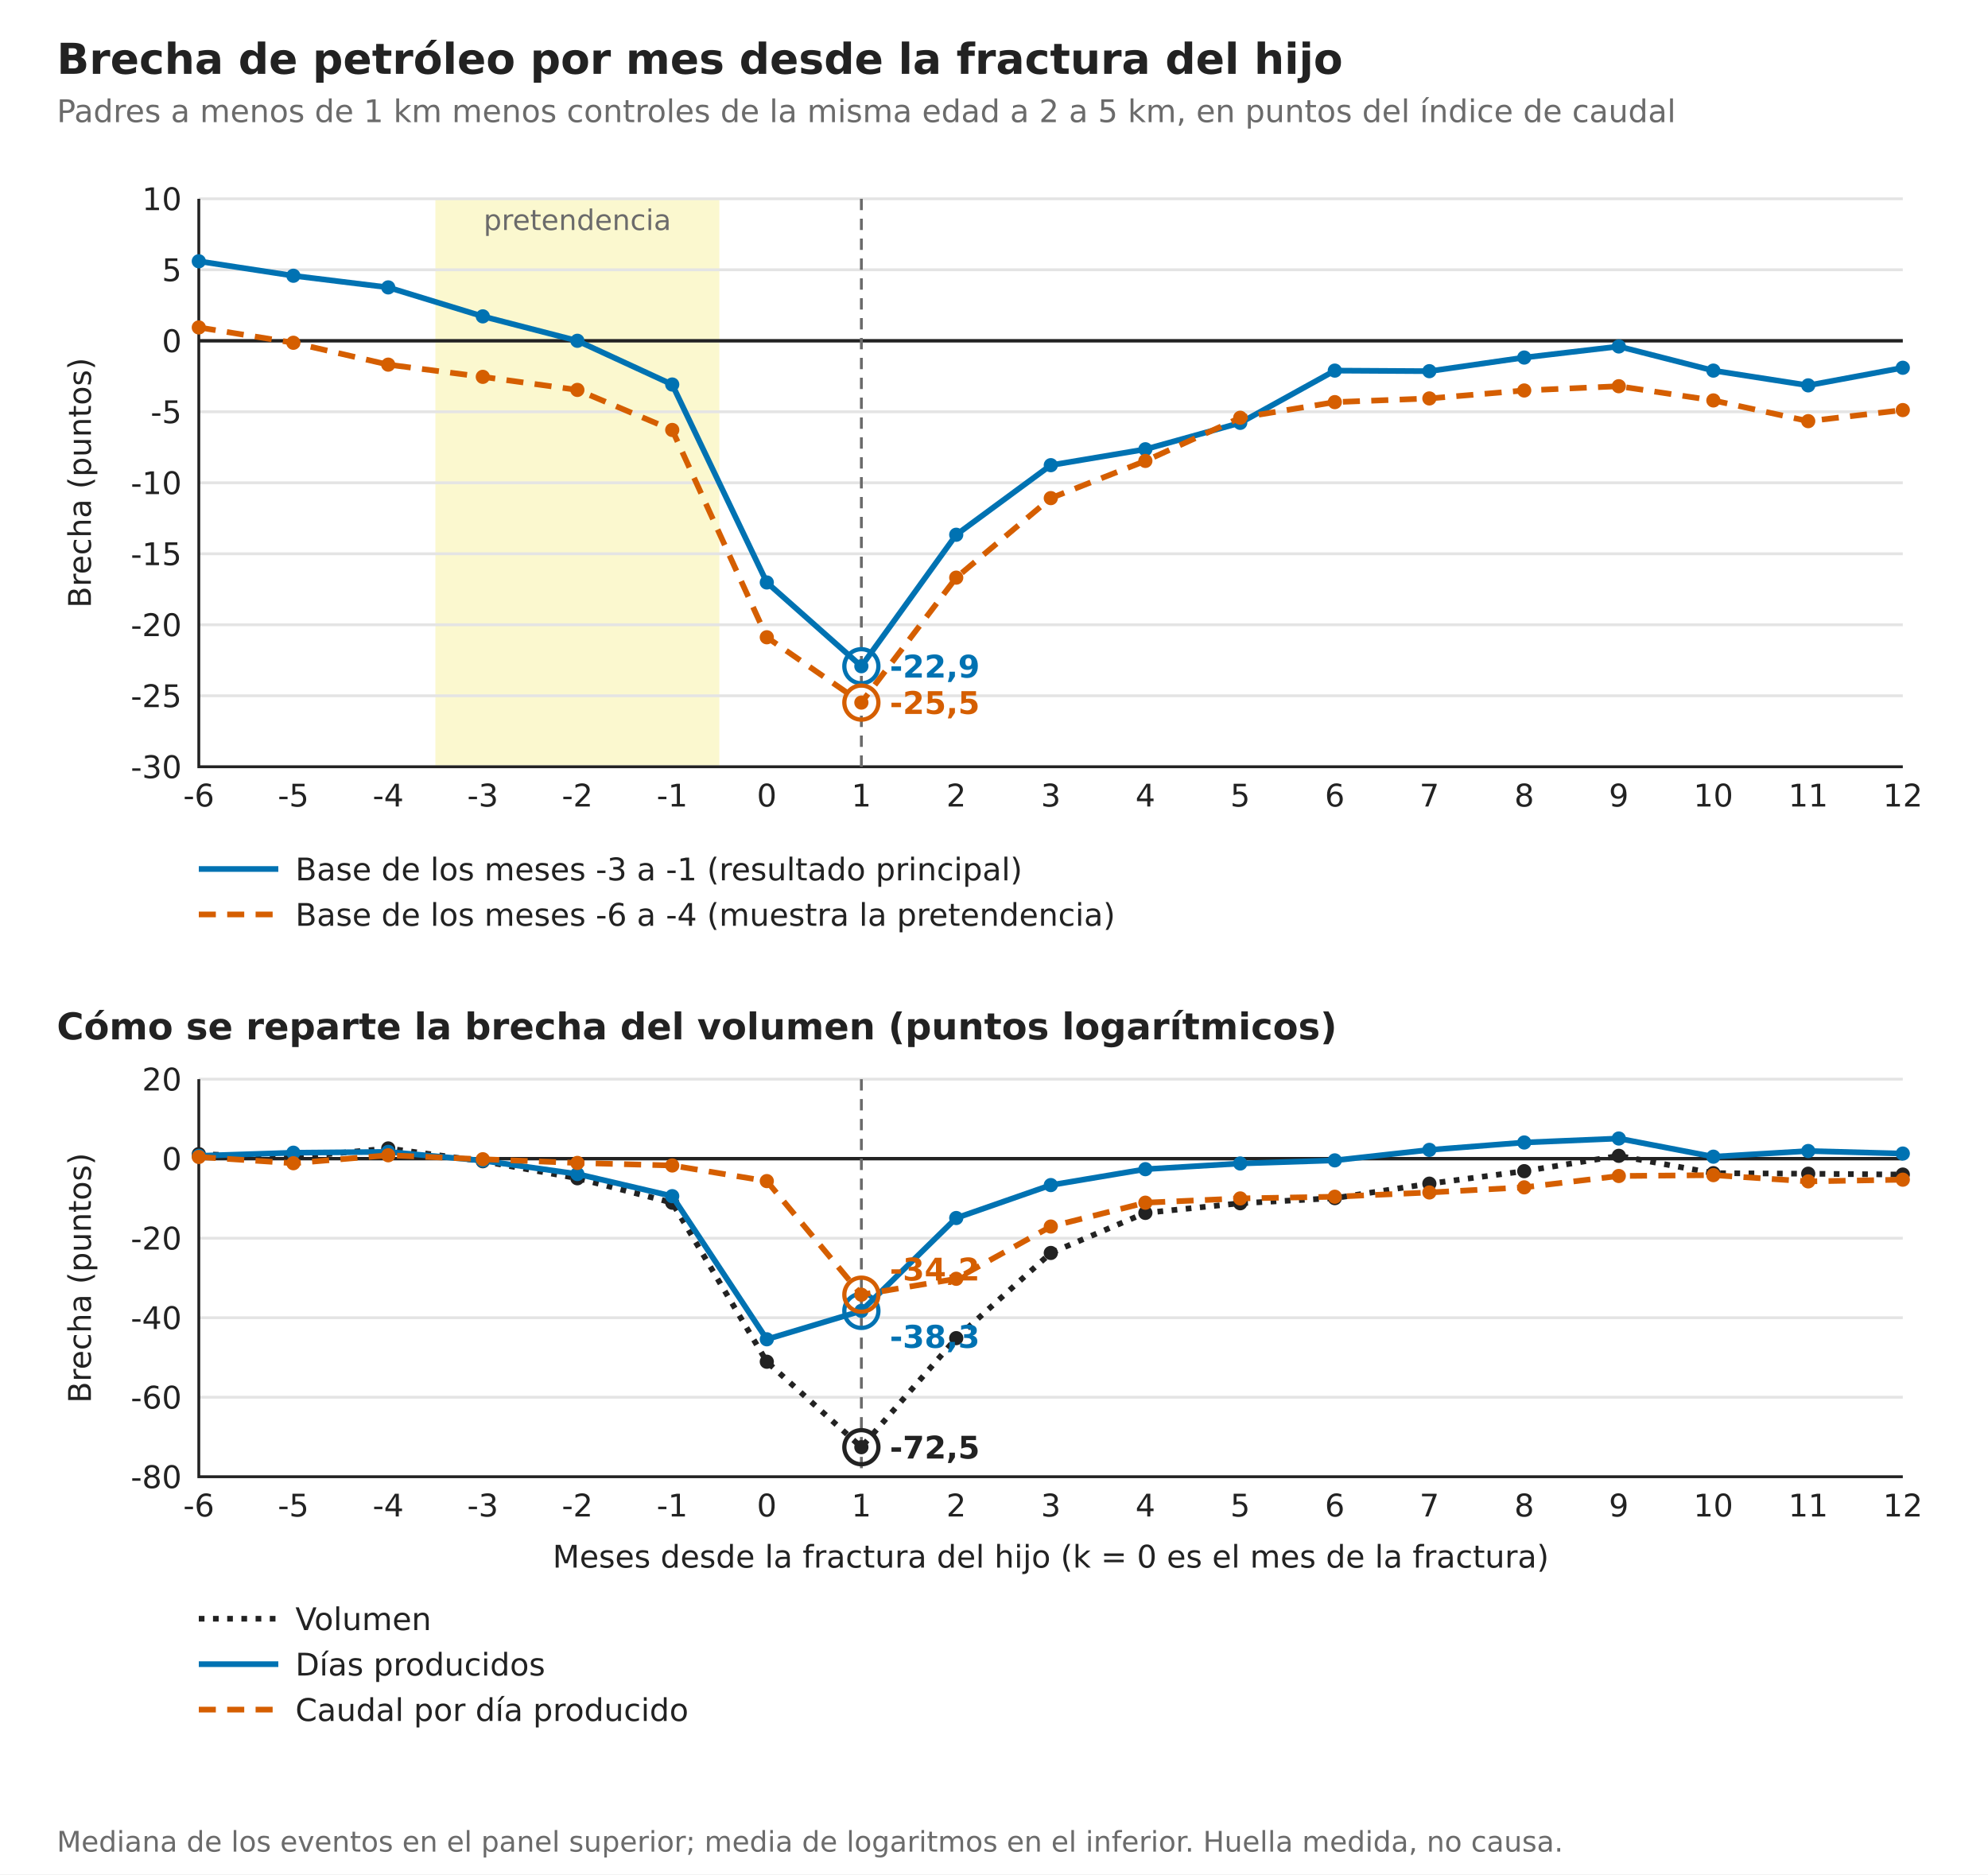
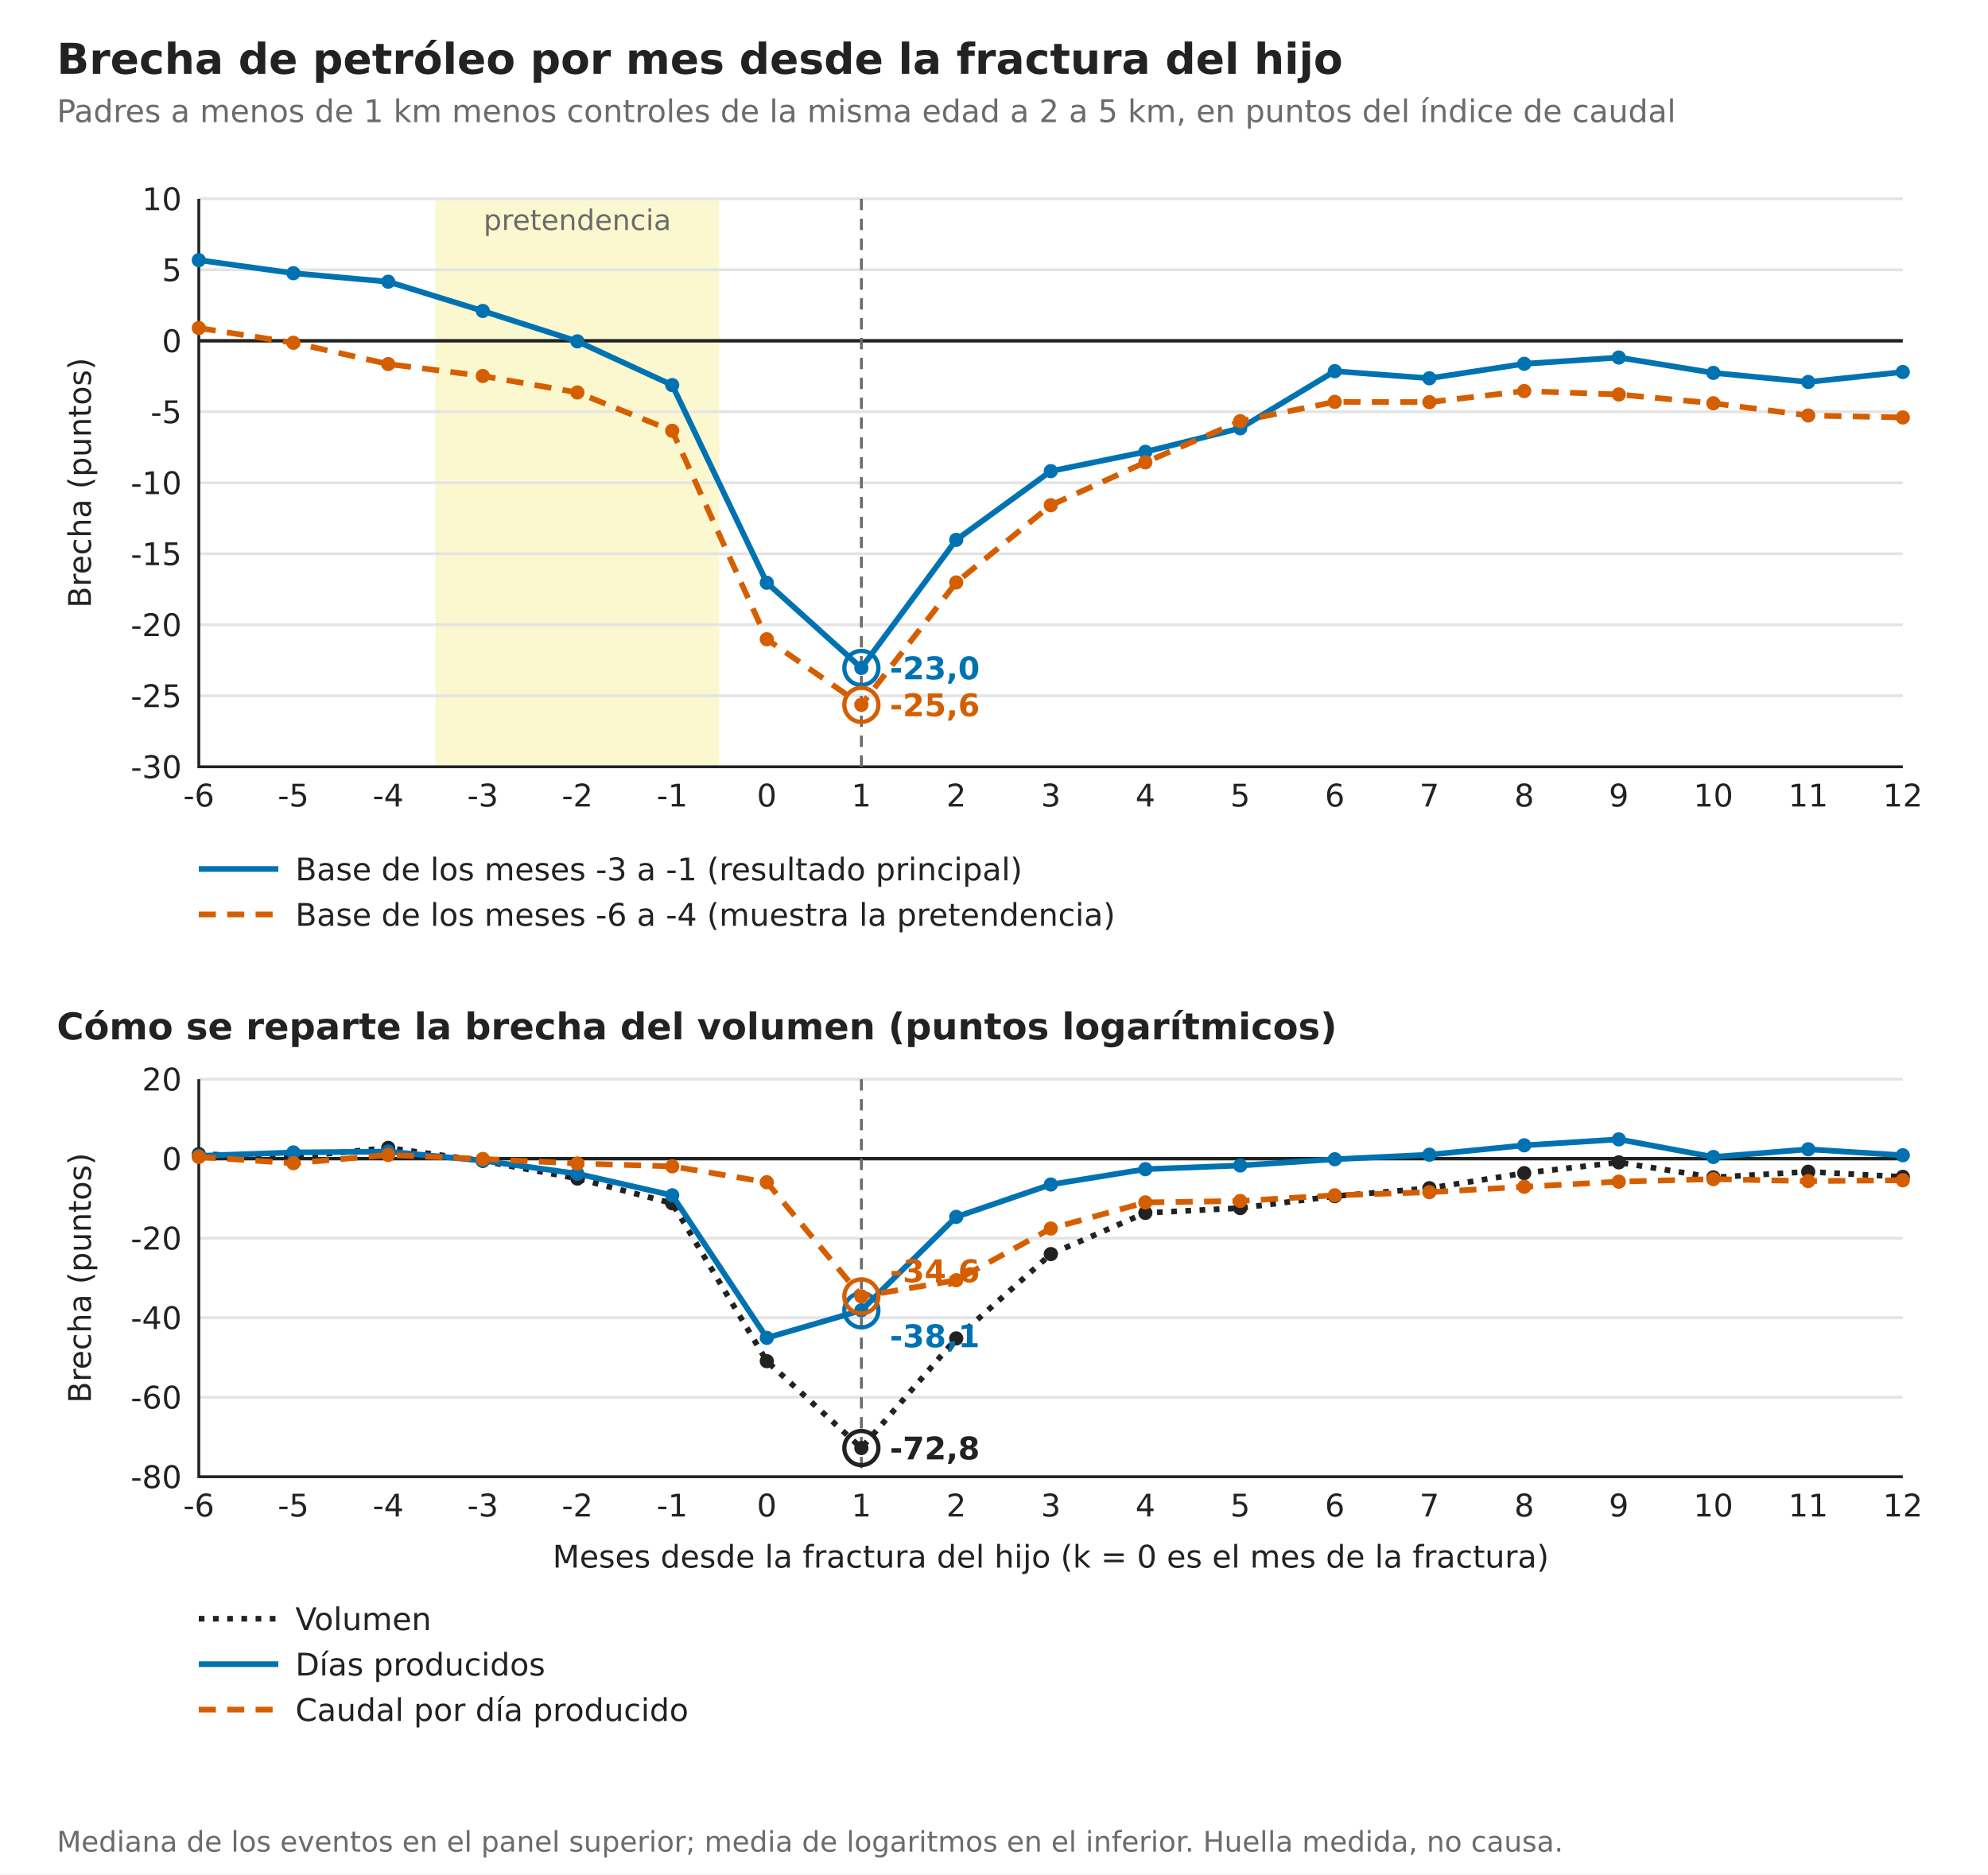
<svg xmlns="http://www.w3.org/2000/svg" viewBox="0 0 700 660" width="700" height="660" role="img" aria-labelledby="t d">
  <style>text { fill: #222222; font-family: 'DejaVu Sans', Helvetica, Arial, sans-serif; font-size: 11px; }
.titulo { font-size: 15px; font-weight: bold; }
.sub { fill: #6b6b6b; }
.eje { stroke: #222222; stroke-width: 1; fill: none; }
.rejilla { stroke: #e4e4e4; stroke-width: 1; }
.cero { stroke: #222222; stroke-width: 1.2; }
.marca { stroke: #6b6b6b; stroke-width: 1; stroke-dasharray: 4 3; }
.banda { fill: #f0e442; fill-opacity: 0.25; }
.pie { fill: #6b6b6b; font-size: 10px; }</style>
  <rect x="0" y="0" width="700" height="660" fill="#ffffff" />
  <text class="titulo" x="20" y="26">Brecha de petróleo por mes desde la fractura del hijo</text>
  <text class="sub" x="20" y="43">Padres a menos de 1 km menos controles de la misma edad a 2 a 5 km, en puntos del índice de caudal</text>
  <rect class="banda" x="153.3" y="70.0" width="100.0" height="200.0" />
  <text class="pie" x="203.3" y="81.0" text-anchor="middle">pretendencia</text>
  <line class="rejilla" x1="70.0" y1="270.0" x2="670.0" y2="270.0" />
  <text x="64.0" y="274.0" text-anchor="end">-30</text>
  <line class="rejilla" x1="70.0" y1="245.0" x2="670.0" y2="245.0" />
  <text x="64.0" y="249.0" text-anchor="end">-25</text>
  <line class="rejilla" x1="70.0" y1="220.0" x2="670.0" y2="220.0" />
  <text x="64.0" y="224.0" text-anchor="end">-20</text>
  <line class="rejilla" x1="70.0" y1="195.0" x2="670.0" y2="195.0" />
  <text x="64.0" y="199.0" text-anchor="end">-15</text>
  <line class="rejilla" x1="70.0" y1="170.0" x2="670.0" y2="170.0" />
  <text x="64.0" y="174.0" text-anchor="end">-10</text>
  <line class="rejilla" x1="70.0" y1="145.0" x2="670.0" y2="145.0" />
  <text x="64.0" y="149.0" text-anchor="end">-5</text>
  <line class="rejilla" x1="70.0" y1="120.0" x2="670.0" y2="120.0" />
  <text x="64.0" y="124.0" text-anchor="end">0</text>
  <line class="rejilla" x1="70.0" y1="95.0" x2="670.0" y2="95.0" />
  <text x="64.0" y="99.0" text-anchor="end">5</text>
  <line class="rejilla" x1="70.0" y1="70.0" x2="670.0" y2="70.0" />
  <text x="64.0" y="74.0" text-anchor="end">10</text>
  <line class="cero" x1="70.0" y1="120.0" x2="670.0" y2="120.0" />
  <path class="eje" d="M70.0,70.0 L70.0,270.0 L670.0,270.0" />
  <text x="70.0" y="284.0" text-anchor="middle">-6</text>
  <text x="103.3" y="284.0" text-anchor="middle">-5</text>
  <text x="136.7" y="284.0" text-anchor="middle">-4</text>
  <text x="170.0" y="284.0" text-anchor="middle">-3</text>
  <text x="203.3" y="284.0" text-anchor="middle">-2</text>
  <text x="236.7" y="284.0" text-anchor="middle">-1</text>
  <text x="270.0" y="284.0" text-anchor="middle">0</text>
  <text x="303.3" y="284.0" text-anchor="middle">1</text>
  <text x="336.7" y="284.0" text-anchor="middle">2</text>
  <text x="370.0" y="284.0" text-anchor="middle">3</text>
  <text x="403.3" y="284.0" text-anchor="middle">4</text>
  <text x="436.7" y="284.0" text-anchor="middle">5</text>
  <text x="470.0" y="284.0" text-anchor="middle">6</text>
  <text x="503.3" y="284.0" text-anchor="middle">7</text>
  <text x="536.7" y="284.0" text-anchor="middle">8</text>
  <text x="570.0" y="284.0" text-anchor="middle">9</text>
  <text x="603.3" y="284.0" text-anchor="middle">10</text>
  <text x="636.7" y="284.0" text-anchor="middle">11</text>
  <text x="670.0" y="284.0" text-anchor="middle">12</text>
  <line class="marca" x1="303.3" y1="70.0" x2="303.3" y2="270.0" />
-   <path d="M70.0,92.0 L103.3,97.1 L136.7,101.2 L170.0,111.4 L203.3,120.0 L236.7,135.4 L270.0,205.1 L303.3,234.6 L336.7,188.3 L370.0,163.8 L403.3,158.2 L436.7,148.9 L470.0,130.5 L503.3,130.7 L536.7,125.9 L570.0,122.0 L603.3,130.5 L636.7,135.7 L670.0,129.5" fill="none" stroke="#0072B2" stroke-width="2" />
-   <circle cx="70.0" cy="92.0" r="2.5" fill="#0072B2" />
-   <circle cx="103.3" cy="97.1" r="2.5" fill="#0072B2" />
-   <circle cx="136.7" cy="101.2" r="2.5" fill="#0072B2" />
-   <circle cx="170.0" cy="111.4" r="2.5" fill="#0072B2" />
-   <circle cx="203.3" cy="120.0" r="2.5" fill="#0072B2" />
-   <circle cx="236.7" cy="135.4" r="2.5" fill="#0072B2" />
-   <circle cx="270.0" cy="205.1" r="2.5" fill="#0072B2" />
-   <circle cx="303.3" cy="234.6" r="2.5" fill="#0072B2" />
-   <circle cx="336.7" cy="188.3" r="2.5" fill="#0072B2" />
-   <circle cx="370.0" cy="163.8" r="2.5" fill="#0072B2" />
-   <circle cx="403.3" cy="158.2" r="2.5" fill="#0072B2" />
-   <circle cx="436.7" cy="148.9" r="2.5" fill="#0072B2" />
-   <circle cx="470.0" cy="130.5" r="2.5" fill="#0072B2" />
-   <circle cx="503.3" cy="130.7" r="2.5" fill="#0072B2" />
-   <circle cx="536.7" cy="125.9" r="2.5" fill="#0072B2" />
-   <circle cx="570.0" cy="122.0" r="2.5" fill="#0072B2" />
-   <circle cx="603.3" cy="130.5" r="2.5" fill="#0072B2" />
-   <circle cx="636.7" cy="135.7" r="2.5" fill="#0072B2" />
-   <circle cx="670.0" cy="129.5" r="2.5" fill="#0072B2" />
-   <circle cx="303.3" cy="234.6" r="6" fill="none" stroke="#0072B2" stroke-width="1.5" />
-   <text x="313.3" y="238.6" text-anchor="start" style="fill:#0072B2;font-weight:bold">-22,9</text>
-   <path d="M70.0,115.3 L103.3,120.7 L136.7,128.4 L170.0,132.7 L203.3,137.3 L236.7,151.4 L270.0,224.4 L303.3,247.4 L336.7,203.4 L370.0,175.4 L403.3,162.3 L436.7,147.1 L470.0,141.6 L503.3,140.3 L536.7,137.5 L570.0,136.0 L603.3,141.0 L636.7,148.3 L670.0,144.4" fill="none" stroke="#D55E00" stroke-width="2" stroke-dasharray="6 4" />
-   <circle cx="70.0" cy="115.3" r="2.5" fill="#D55E00" />
+   <path d="M70.0,91.6 L103.3,96.2 L136.7,99.2 L170.0,109.5 L203.3,120.2 L236.7,135.6 L270.0,205.2 L303.3,235.2 L336.7,190.1 L370.0,165.9 L403.3,159.1 L436.7,150.8 L470.0,130.7 L503.3,133.2 L536.7,128.1 L570.0,125.9 L603.3,131.3 L636.7,134.5 L670.0,131.0" fill="none" stroke="#0072B2" stroke-width="2" />
+   <circle cx="70.0" cy="91.6" r="2.5" fill="#0072B2" />
+   <circle cx="103.3" cy="96.2" r="2.5" fill="#0072B2" />
+   <circle cx="136.7" cy="99.2" r="2.5" fill="#0072B2" />
+   <circle cx="170.0" cy="109.5" r="2.5" fill="#0072B2" />
+   <circle cx="203.3" cy="120.2" r="2.5" fill="#0072B2" />
+   <circle cx="236.7" cy="135.6" r="2.5" fill="#0072B2" />
+   <circle cx="270.0" cy="205.2" r="2.5" fill="#0072B2" />
+   <circle cx="303.3" cy="235.2" r="2.5" fill="#0072B2" />
+   <circle cx="336.7" cy="190.1" r="2.5" fill="#0072B2" />
+   <circle cx="370.0" cy="165.9" r="2.5" fill="#0072B2" />
+   <circle cx="403.3" cy="159.1" r="2.5" fill="#0072B2" />
+   <circle cx="436.7" cy="150.8" r="2.5" fill="#0072B2" />
+   <circle cx="470.0" cy="130.7" r="2.5" fill="#0072B2" />
+   <circle cx="503.3" cy="133.2" r="2.5" fill="#0072B2" />
+   <circle cx="536.7" cy="128.1" r="2.5" fill="#0072B2" />
+   <circle cx="570.0" cy="125.9" r="2.5" fill="#0072B2" />
+   <circle cx="603.3" cy="131.3" r="2.5" fill="#0072B2" />
+   <circle cx="636.7" cy="134.5" r="2.5" fill="#0072B2" />
+   <circle cx="670.0" cy="131.0" r="2.5" fill="#0072B2" />
+   <circle cx="303.3" cy="235.2" r="6" fill="none" stroke="#0072B2" stroke-width="1.5" />
+   <text x="313.3" y="239.2" text-anchor="start" style="fill:#0072B2;font-weight:bold">-23,0</text>
+   <path d="M70.0,115.5 L103.3,120.7 L136.7,128.2 L170.0,132.4 L203.3,138.2 L236.7,151.7 L270.0,225.1 L303.3,248.2 L336.7,205.1 L370.0,177.9 L403.3,162.8 L436.7,148.3 L470.0,141.5 L503.3,141.6 L536.7,137.7 L570.0,138.9 L603.3,142.0 L636.7,146.3 L670.0,147.0" fill="none" stroke="#D55E00" stroke-width="2" stroke-dasharray="6 4" />
+   <circle cx="70.0" cy="115.5" r="2.5" fill="#D55E00" />
  <circle cx="103.3" cy="120.7" r="2.5" fill="#D55E00" />
-   <circle cx="136.7" cy="128.4" r="2.5" fill="#D55E00" />
-   <circle cx="170.0" cy="132.7" r="2.5" fill="#D55E00" />
-   <circle cx="203.3" cy="137.3" r="2.5" fill="#D55E00" />
-   <circle cx="236.7" cy="151.4" r="2.5" fill="#D55E00" />
-   <circle cx="270.0" cy="224.4" r="2.5" fill="#D55E00" />
-   <circle cx="303.3" cy="247.4" r="2.5" fill="#D55E00" />
-   <circle cx="336.7" cy="203.4" r="2.5" fill="#D55E00" />
-   <circle cx="370.0" cy="175.4" r="2.5" fill="#D55E00" />
-   <circle cx="403.3" cy="162.3" r="2.5" fill="#D55E00" />
-   <circle cx="436.7" cy="147.1" r="2.5" fill="#D55E00" />
-   <circle cx="470.0" cy="141.6" r="2.5" fill="#D55E00" />
-   <circle cx="503.3" cy="140.3" r="2.5" fill="#D55E00" />
-   <circle cx="536.7" cy="137.5" r="2.5" fill="#D55E00" />
-   <circle cx="570.0" cy="136.0" r="2.5" fill="#D55E00" />
-   <circle cx="603.3" cy="141.0" r="2.5" fill="#D55E00" />
-   <circle cx="636.7" cy="148.3" r="2.5" fill="#D55E00" />
-   <circle cx="670.0" cy="144.4" r="2.5" fill="#D55E00" />
-   <circle cx="303.3" cy="247.4" r="6" fill="none" stroke="#D55E00" stroke-width="1.5" />
-   <text x="313.3" y="251.4" text-anchor="start" style="fill:#D55E00;font-weight:bold">-25,5</text>
+   <circle cx="136.7" cy="128.2" r="2.5" fill="#D55E00" />
+   <circle cx="170.0" cy="132.4" r="2.5" fill="#D55E00" />
+   <circle cx="203.3" cy="138.2" r="2.5" fill="#D55E00" />
+   <circle cx="236.7" cy="151.7" r="2.5" fill="#D55E00" />
+   <circle cx="270.0" cy="225.1" r="2.5" fill="#D55E00" />
+   <circle cx="303.3" cy="248.2" r="2.5" fill="#D55E00" />
+   <circle cx="336.7" cy="205.1" r="2.5" fill="#D55E00" />
+   <circle cx="370.0" cy="177.9" r="2.5" fill="#D55E00" />
+   <circle cx="403.3" cy="162.8" r="2.5" fill="#D55E00" />
+   <circle cx="436.7" cy="148.3" r="2.5" fill="#D55E00" />
+   <circle cx="470.0" cy="141.5" r="2.5" fill="#D55E00" />
+   <circle cx="503.3" cy="141.6" r="2.5" fill="#D55E00" />
+   <circle cx="536.7" cy="137.7" r="2.5" fill="#D55E00" />
+   <circle cx="570.0" cy="138.9" r="2.5" fill="#D55E00" />
+   <circle cx="603.3" cy="142.0" r="2.5" fill="#D55E00" />
+   <circle cx="636.7" cy="146.3" r="2.5" fill="#D55E00" />
+   <circle cx="670.0" cy="147.0" r="2.5" fill="#D55E00" />
+   <circle cx="303.3" cy="248.2" r="6" fill="none" stroke="#D55E00" stroke-width="1.5" />
+   <text x="313.3" y="252.2" text-anchor="start" style="fill:#D55E00;font-weight:bold">-25,6</text>
  <text x="32.0" y="170.0" text-anchor="middle" transform="rotate(-90 32.0 170.0)">Brecha (puntos)</text>
  <line x1="70.0" y1="306.0" x2="98.0" y2="306.0" stroke="#0072B2" stroke-width="2" />
  <text x="104.0" y="310.0">Base de los meses -3 a -1 (resultado principal)</text>
  <line x1="70.0" y1="322.0" x2="98.0" y2="322.0" stroke="#D55E00" stroke-width="2" stroke-dasharray="6 4" />
  <text x="104.0" y="326.0">Base de los meses -6 a -4 (muestra la pretendencia)</text>
  <text class="titulo" x="20" y="366" style="font-size:13px">Cómo se reparte la brecha del volumen (puntos logarítmicos)</text>
  <line class="rejilla" x1="70.0" y1="520.0" x2="670.0" y2="520.0" />
  <text x="64.0" y="524.0" text-anchor="end">-80</text>
  <line class="rejilla" x1="70.0" y1="492.0" x2="670.0" y2="492.0" />
  <text x="64.0" y="496.0" text-anchor="end">-60</text>
  <line class="rejilla" x1="70.0" y1="464.0" x2="670.0" y2="464.0" />
  <text x="64.0" y="468.0" text-anchor="end">-40</text>
  <line class="rejilla" x1="70.0" y1="436.0" x2="670.0" y2="436.0" />
  <text x="64.0" y="440.0" text-anchor="end">-20</text>
  <line class="rejilla" x1="70.0" y1="408.0" x2="670.0" y2="408.0" />
  <text x="64.0" y="412.0" text-anchor="end">0</text>
  <line class="rejilla" x1="70.0" y1="380.0" x2="670.0" y2="380.0" />
  <text x="64.0" y="384.0" text-anchor="end">20</text>
  <line class="cero" x1="70.0" y1="408.0" x2="670.0" y2="408.0" />
  <path class="eje" d="M70.0,380.0 L70.0,520.0 L670.0,520.0" />
  <text x="70.0" y="534.0" text-anchor="middle">-6</text>
  <text x="103.3" y="534.0" text-anchor="middle">-5</text>
  <text x="136.7" y="534.0" text-anchor="middle">-4</text>
  <text x="170.0" y="534.0" text-anchor="middle">-3</text>
  <text x="203.3" y="534.0" text-anchor="middle">-2</text>
  <text x="236.7" y="534.0" text-anchor="middle">-1</text>
  <text x="270.0" y="534.0" text-anchor="middle">0</text>
  <text x="303.3" y="534.0" text-anchor="middle">1</text>
  <text x="336.7" y="534.0" text-anchor="middle">2</text>
  <text x="370.0" y="534.0" text-anchor="middle">3</text>
  <text x="403.3" y="534.0" text-anchor="middle">4</text>
  <text x="436.7" y="534.0" text-anchor="middle">5</text>
  <text x="470.0" y="534.0" text-anchor="middle">6</text>
  <text x="503.3" y="534.0" text-anchor="middle">7</text>
  <text x="536.7" y="534.0" text-anchor="middle">8</text>
  <text x="570.0" y="534.0" text-anchor="middle">9</text>
  <text x="603.3" y="534.0" text-anchor="middle">10</text>
  <text x="636.7" y="534.0" text-anchor="middle">11</text>
  <text x="670.0" y="534.0" text-anchor="middle">12</text>
  <line class="marca" x1="303.3" y1="380.0" x2="303.3" y2="520.0" />
-   <path d="M70.0,406.4 L103.3,407.5 L136.7,404.4 L170.0,408.9 L203.3,414.9 L236.7,423.5 L270.0,479.5 L303.3,509.6 L336.7,471.2 L370.0,441.2 L403.3,427.1 L436.7,423.7 L470.0,421.9 L503.3,416.8 L536.7,412.4 L570.0,407.0 L603.3,413.1 L636.7,413.3 L670.0,413.6" fill="none" stroke="#222222" stroke-width="2" stroke-dasharray="2 3" />
+   <path d="M70.0,406.4 L103.3,407.4 L136.7,404.2 L170.0,408.8 L203.3,415.0 L236.7,423.7 L270.0,479.3 L303.3,509.9 L336.7,471.3 L370.0,441.6 L403.3,427.1 L436.7,425.4 L470.0,421.2 L503.3,418.4 L536.7,413.1 L570.0,409.3 L603.3,414.6 L636.7,412.6 L670.0,414.4" fill="none" stroke="#222222" stroke-width="2" stroke-dasharray="2 3" />
  <circle cx="70.0" cy="406.4" r="2.5" fill="#222222" />
-   <circle cx="103.3" cy="407.5" r="2.5" fill="#222222" />
-   <circle cx="136.7" cy="404.4" r="2.5" fill="#222222" />
-   <circle cx="170.0" cy="408.9" r="2.5" fill="#222222" />
-   <circle cx="203.3" cy="414.9" r="2.5" fill="#222222" />
-   <circle cx="236.7" cy="423.5" r="2.5" fill="#222222" />
-   <circle cx="270.0" cy="479.5" r="2.5" fill="#222222" />
-   <circle cx="303.3" cy="509.6" r="2.5" fill="#222222" />
-   <circle cx="336.7" cy="471.2" r="2.5" fill="#222222" />
-   <circle cx="370.0" cy="441.2" r="2.5" fill="#222222" />
+   <circle cx="103.3" cy="407.4" r="2.5" fill="#222222" />
+   <circle cx="136.7" cy="404.2" r="2.5" fill="#222222" />
+   <circle cx="170.0" cy="408.8" r="2.5" fill="#222222" />
+   <circle cx="203.3" cy="415.0" r="2.5" fill="#222222" />
+   <circle cx="236.7" cy="423.7" r="2.5" fill="#222222" />
+   <circle cx="270.0" cy="479.3" r="2.5" fill="#222222" />
+   <circle cx="303.3" cy="509.9" r="2.5" fill="#222222" />
+   <circle cx="336.7" cy="471.3" r="2.5" fill="#222222" />
+   <circle cx="370.0" cy="441.6" r="2.5" fill="#222222" />
  <circle cx="403.3" cy="427.1" r="2.5" fill="#222222" />
-   <circle cx="436.7" cy="423.7" r="2.5" fill="#222222" />
-   <circle cx="470.0" cy="421.9" r="2.5" fill="#222222" />
-   <circle cx="503.3" cy="416.8" r="2.5" fill="#222222" />
-   <circle cx="536.7" cy="412.4" r="2.5" fill="#222222" />
-   <circle cx="570.0" cy="407.0" r="2.5" fill="#222222" />
-   <circle cx="603.3" cy="413.1" r="2.5" fill="#222222" />
-   <circle cx="636.7" cy="413.3" r="2.5" fill="#222222" />
-   <circle cx="670.0" cy="413.6" r="2.5" fill="#222222" />
-   <circle cx="303.3" cy="509.6" r="6" fill="none" stroke="#222222" stroke-width="1.5" />
-   <text x="313.3" y="513.6" text-anchor="start" style="fill:#222222;font-weight:bold">-72,5</text>
-   <path d="M70.0,407.0 L103.3,405.9 L136.7,405.6 L170.0,408.7 L203.3,413.4 L236.7,421.2 L270.0,471.6 L303.3,461.6 L336.7,428.9 L370.0,417.3 L403.3,411.7 L436.7,409.7 L470.0,408.6 L503.3,404.9 L536.7,402.3 L570.0,400.9 L603.3,407.3 L636.7,405.3 L670.0,406.2" fill="none" stroke="#0072B2" stroke-width="2" />
+   <circle cx="436.7" cy="425.4" r="2.5" fill="#222222" />
+   <circle cx="470.0" cy="421.2" r="2.5" fill="#222222" />
+   <circle cx="503.3" cy="418.4" r="2.5" fill="#222222" />
+   <circle cx="536.7" cy="413.1" r="2.5" fill="#222222" />
+   <circle cx="570.0" cy="409.3" r="2.5" fill="#222222" />
+   <circle cx="603.3" cy="414.6" r="2.5" fill="#222222" />
+   <circle cx="636.7" cy="412.6" r="2.5" fill="#222222" />
+   <circle cx="670.0" cy="414.4" r="2.5" fill="#222222" />
+   <circle cx="303.3" cy="509.9" r="6" fill="none" stroke="#222222" stroke-width="1.5" />
+   <text x="313.3" y="513.9" text-anchor="start" style="fill:#222222;font-weight:bold">-72,8</text>
+   <path d="M70.0,407.0 L103.3,405.8 L136.7,405.5 L170.0,408.7 L203.3,413.3 L236.7,420.9 L270.0,471.1 L303.3,461.4 L336.7,428.5 L370.0,417.1 L403.3,411.7 L436.7,410.4 L470.0,408.2 L503.3,406.6 L536.7,403.3 L570.0,401.2 L603.3,407.4 L636.7,404.7 L670.0,406.8" fill="none" stroke="#0072B2" stroke-width="2" />
  <circle cx="70.0" cy="407.0" r="2.5" fill="#0072B2" />
-   <circle cx="103.3" cy="405.9" r="2.5" fill="#0072B2" />
-   <circle cx="136.7" cy="405.6" r="2.5" fill="#0072B2" />
+   <circle cx="103.3" cy="405.8" r="2.5" fill="#0072B2" />
+   <circle cx="136.7" cy="405.5" r="2.5" fill="#0072B2" />
  <circle cx="170.0" cy="408.7" r="2.5" fill="#0072B2" />
-   <circle cx="203.3" cy="413.4" r="2.5" fill="#0072B2" />
-   <circle cx="236.7" cy="421.2" r="2.5" fill="#0072B2" />
-   <circle cx="270.0" cy="471.6" r="2.5" fill="#0072B2" />
-   <circle cx="303.3" cy="461.6" r="2.5" fill="#0072B2" />
-   <circle cx="336.7" cy="428.9" r="2.5" fill="#0072B2" />
-   <circle cx="370.0" cy="417.3" r="2.5" fill="#0072B2" />
+   <circle cx="203.3" cy="413.3" r="2.5" fill="#0072B2" />
+   <circle cx="236.7" cy="420.9" r="2.5" fill="#0072B2" />
+   <circle cx="270.0" cy="471.1" r="2.5" fill="#0072B2" />
+   <circle cx="303.3" cy="461.4" r="2.5" fill="#0072B2" />
+   <circle cx="336.7" cy="428.5" r="2.5" fill="#0072B2" />
+   <circle cx="370.0" cy="417.1" r="2.5" fill="#0072B2" />
  <circle cx="403.3" cy="411.7" r="2.5" fill="#0072B2" />
-   <circle cx="436.7" cy="409.7" r="2.5" fill="#0072B2" />
-   <circle cx="470.0" cy="408.6" r="2.5" fill="#0072B2" />
-   <circle cx="503.3" cy="404.9" r="2.5" fill="#0072B2" />
-   <circle cx="536.7" cy="402.3" r="2.5" fill="#0072B2" />
-   <circle cx="570.0" cy="400.9" r="2.5" fill="#0072B2" />
-   <circle cx="603.3" cy="407.3" r="2.5" fill="#0072B2" />
-   <circle cx="636.7" cy="405.3" r="2.5" fill="#0072B2" />
-   <circle cx="670.0" cy="406.2" r="2.5" fill="#0072B2" />
-   <circle cx="303.3" cy="461.6" r="6" fill="none" stroke="#0072B2" stroke-width="1.5" />
-   <text x="313.3" y="474.6" text-anchor="start" style="fill:#0072B2;font-weight:bold">-38,3</text>
-   <path d="M70.0,407.4 L103.3,409.6 L136.7,406.8 L170.0,408.2 L203.3,409.5 L236.7,410.4 L270.0,415.9 L303.3,455.9 L336.7,450.3 L370.0,431.9 L403.3,423.5 L436.7,422.0 L470.0,421.4 L503.3,419.9 L536.7,418.1 L570.0,414.1 L603.3,413.8 L636.7,416.0 L670.0,415.4" fill="none" stroke="#D55E00" stroke-width="2" stroke-dasharray="6 4" />
+   <circle cx="436.7" cy="410.4" r="2.5" fill="#0072B2" />
+   <circle cx="470.0" cy="408.2" r="2.5" fill="#0072B2" />
+   <circle cx="503.3" cy="406.6" r="2.5" fill="#0072B2" />
+   <circle cx="536.7" cy="403.3" r="2.5" fill="#0072B2" />
+   <circle cx="570.0" cy="401.2" r="2.5" fill="#0072B2" />
+   <circle cx="603.3" cy="407.4" r="2.5" fill="#0072B2" />
+   <circle cx="636.7" cy="404.7" r="2.5" fill="#0072B2" />
+   <circle cx="670.0" cy="406.8" r="2.5" fill="#0072B2" />
+   <circle cx="303.3" cy="461.4" r="6" fill="none" stroke="#0072B2" stroke-width="1.5" />
+   <text x="313.3" y="474.4" text-anchor="start" style="fill:#0072B2;font-weight:bold">-38,1</text>
+   <path d="M70.0,407.4 L103.3,409.6 L136.7,406.7 L170.0,408.1 L203.3,409.7 L236.7,410.7 L270.0,416.3 L303.3,456.5 L336.7,450.8 L370.0,432.6 L403.3,423.4 L436.7,422.9 L470.0,420.9 L503.3,419.8 L536.7,417.9 L570.0,416.1 L603.3,415.2 L636.7,415.9 L670.0,415.6" fill="none" stroke="#D55E00" stroke-width="2" stroke-dasharray="6 4" />
  <circle cx="70.0" cy="407.4" r="2.5" fill="#D55E00" />
  <circle cx="103.3" cy="409.6" r="2.5" fill="#D55E00" />
-   <circle cx="136.7" cy="406.8" r="2.5" fill="#D55E00" />
-   <circle cx="170.0" cy="408.2" r="2.5" fill="#D55E00" />
-   <circle cx="203.3" cy="409.5" r="2.5" fill="#D55E00" />
-   <circle cx="236.7" cy="410.4" r="2.5" fill="#D55E00" />
-   <circle cx="270.0" cy="415.9" r="2.5" fill="#D55E00" />
-   <circle cx="303.3" cy="455.9" r="2.5" fill="#D55E00" />
-   <circle cx="336.7" cy="450.3" r="2.5" fill="#D55E00" />
-   <circle cx="370.0" cy="431.9" r="2.5" fill="#D55E00" />
-   <circle cx="403.3" cy="423.5" r="2.5" fill="#D55E00" />
-   <circle cx="436.7" cy="422.0" r="2.5" fill="#D55E00" />
-   <circle cx="470.0" cy="421.4" r="2.5" fill="#D55E00" />
-   <circle cx="503.3" cy="419.9" r="2.5" fill="#D55E00" />
-   <circle cx="536.7" cy="418.1" r="2.5" fill="#D55E00" />
-   <circle cx="570.0" cy="414.1" r="2.5" fill="#D55E00" />
-   <circle cx="603.3" cy="413.8" r="2.5" fill="#D55E00" />
-   <circle cx="636.7" cy="416.0" r="2.5" fill="#D55E00" />
-   <circle cx="670.0" cy="415.4" r="2.5" fill="#D55E00" />
-   <circle cx="303.3" cy="455.9" r="6" fill="none" stroke="#D55E00" stroke-width="1.5" />
-   <text x="313.3" y="450.9" text-anchor="start" style="fill:#D55E00;font-weight:bold">-34,2</text>
+   <circle cx="136.7" cy="406.7" r="2.5" fill="#D55E00" />
+   <circle cx="170.0" cy="408.1" r="2.5" fill="#D55E00" />
+   <circle cx="203.3" cy="409.7" r="2.5" fill="#D55E00" />
+   <circle cx="236.7" cy="410.7" r="2.5" fill="#D55E00" />
+   <circle cx="270.0" cy="416.3" r="2.5" fill="#D55E00" />
+   <circle cx="303.3" cy="456.5" r="2.5" fill="#D55E00" />
+   <circle cx="336.7" cy="450.8" r="2.5" fill="#D55E00" />
+   <circle cx="370.0" cy="432.6" r="2.5" fill="#D55E00" />
+   <circle cx="403.3" cy="423.4" r="2.5" fill="#D55E00" />
+   <circle cx="436.7" cy="422.9" r="2.5" fill="#D55E00" />
+   <circle cx="470.0" cy="420.9" r="2.5" fill="#D55E00" />
+   <circle cx="503.3" cy="419.8" r="2.5" fill="#D55E00" />
+   <circle cx="536.7" cy="417.9" r="2.5" fill="#D55E00" />
+   <circle cx="570.0" cy="416.1" r="2.5" fill="#D55E00" />
+   <circle cx="603.3" cy="415.2" r="2.5" fill="#D55E00" />
+   <circle cx="636.7" cy="415.9" r="2.5" fill="#D55E00" />
+   <circle cx="670.0" cy="415.6" r="2.5" fill="#D55E00" />
+   <circle cx="303.3" cy="456.5" r="6" fill="none" stroke="#D55E00" stroke-width="1.5" />
+   <text x="313.3" y="451.5" text-anchor="start" style="fill:#D55E00;font-weight:bold">-34,6</text>
  <text x="32.0" y="450.0" text-anchor="middle" transform="rotate(-90 32.0 450.0)">Brecha (puntos)</text>
  <text x="370.0" y="552.0" text-anchor="middle">Meses desde la fractura del hijo (k = 0 es el mes de la fractura)</text>
  <line x1="70.0" y1="570.0" x2="98.0" y2="570.0" stroke="#222222" stroke-width="2" stroke-dasharray="2 3" />
  <text x="104.0" y="574.0">Volumen</text>
  <line x1="70.0" y1="586.0" x2="98.0" y2="586.0" stroke="#0072B2" stroke-width="2" />
  <text x="104.0" y="590.0">Días producidos</text>
  <line x1="70.0" y1="602.0" x2="98.0" y2="602.0" stroke="#D55E00" stroke-width="2" stroke-dasharray="6 4" />
  <text x="104.0" y="606.0">Caudal por día producido</text>
  <text class="pie" x="20" y="652">Mediana de los eventos en el panel superior; media de logaritmos en el inferior. Huella medida, no causa.</text>
</svg>
